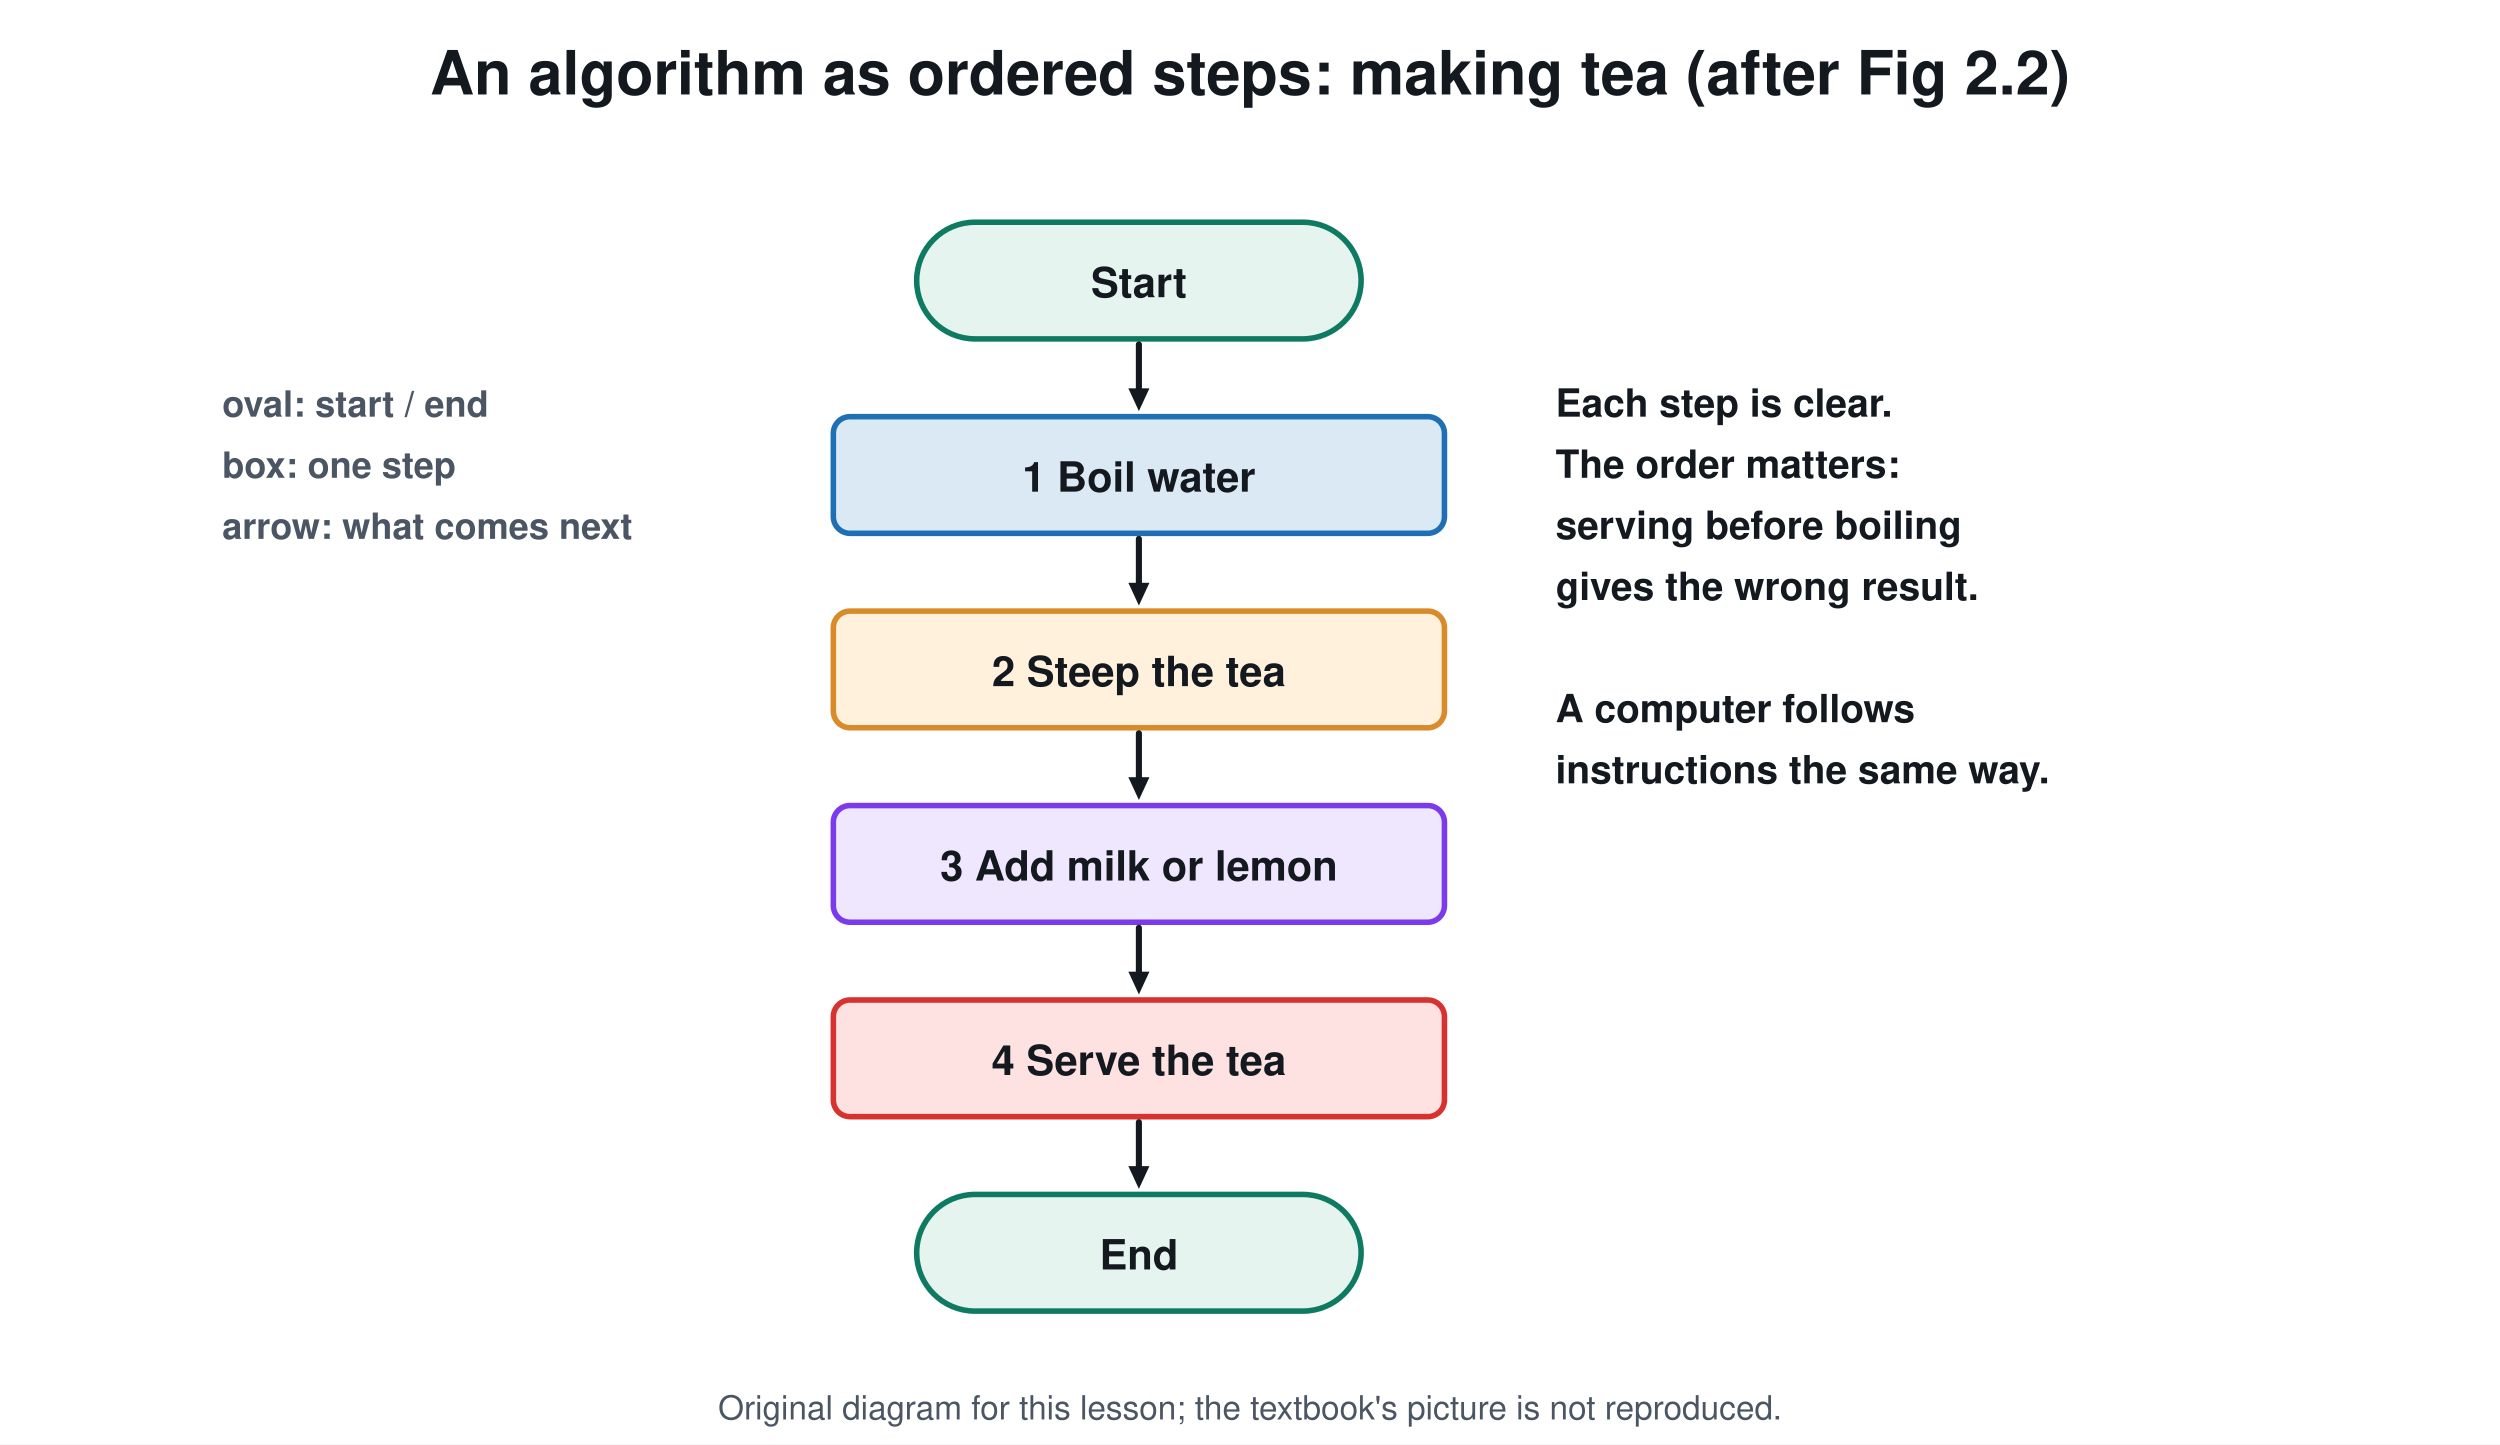
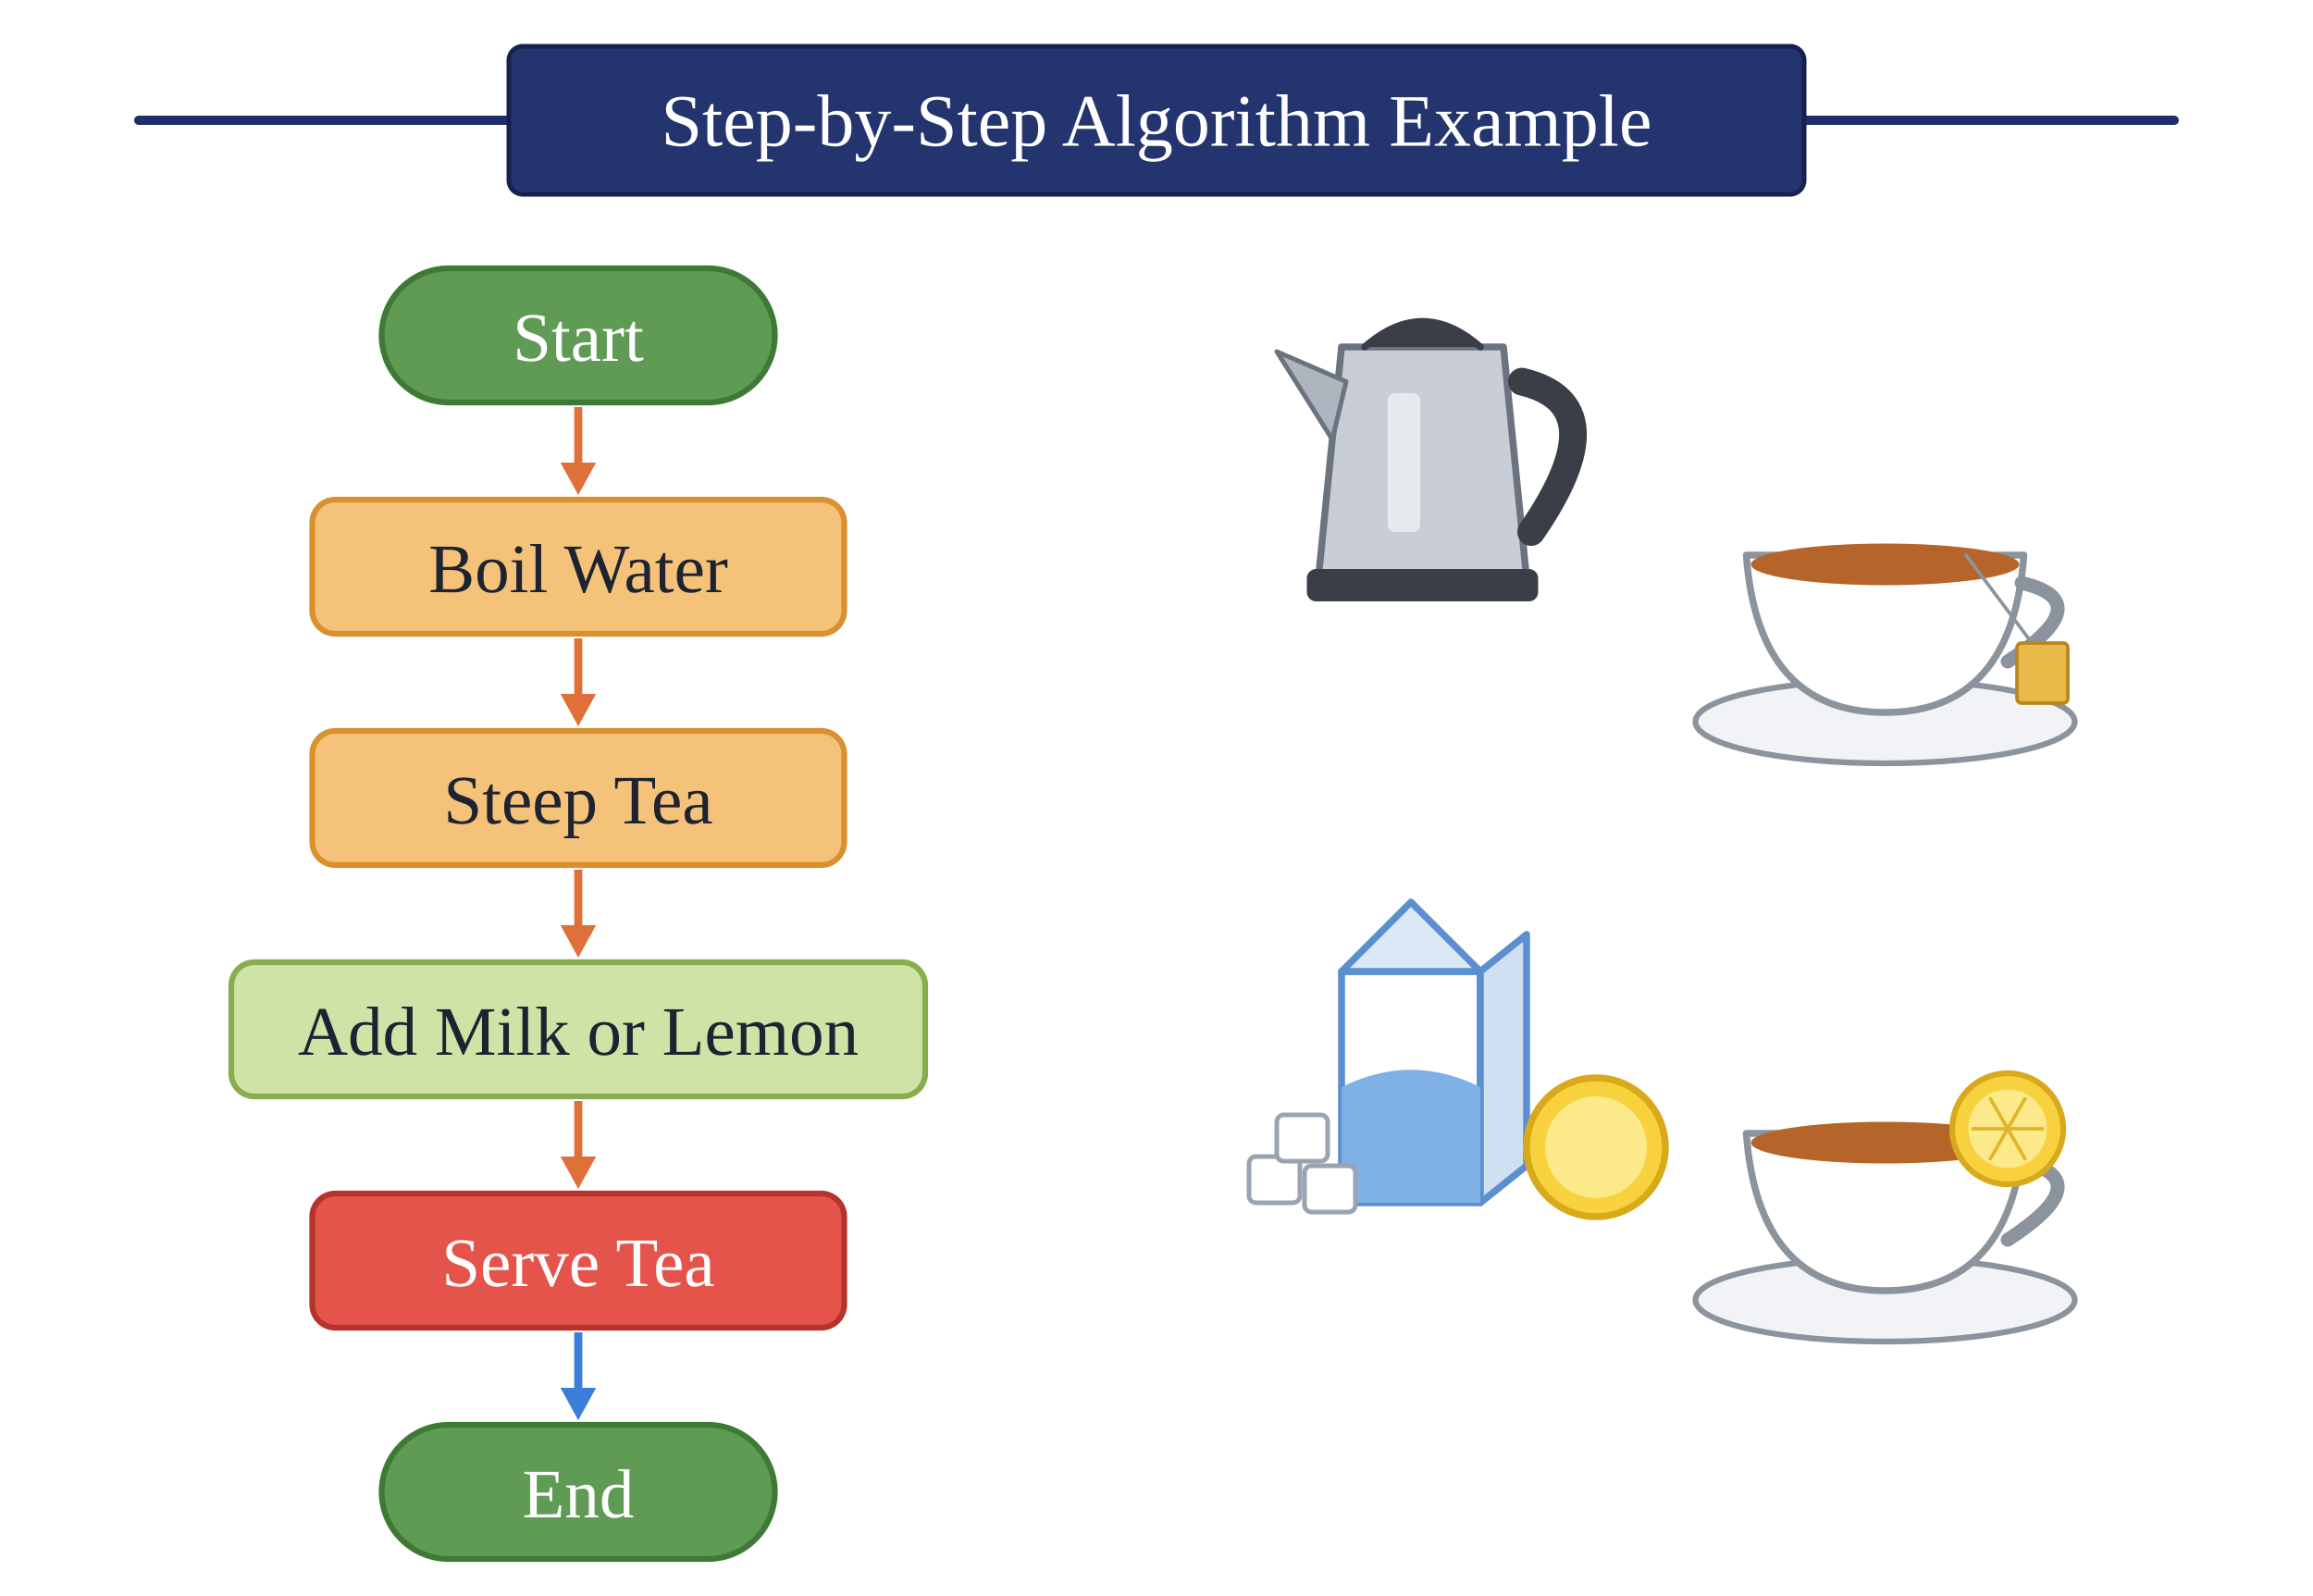
- <svg xmlns="http://www.w3.org/2000/svg" viewBox="0 0 900 520" font-family="Segoe UI, Helvetica, Arial, sans-serif">
-   <rect width="900" height="520" fill="#ffffff" />
-   <text x="450.0" y="34.0" font-size="22" fill="#14181f" text-anchor="middle" font-weight="700">An algorithm as ordered steps: making tea (after Fig 2.2)</text>
-   <rect x="330.0" y="80.0" width="160.0" height="42.0" rx="21" stroke="#0f7a62" stroke-width="2" fill="#e6f4ef" />
-   <text x="410.0" y="107.0" font-size="15" fill="#14181f" text-anchor="middle" font-weight="700">Start</text>
-   <line x1="410.0" y1="124.0" x2="410.0" y2="140.8" stroke="#14181f" stroke-width="2.2" stroke-linecap="round" />
-   <path d="M410.0 148.0 L406.2 139.8 L413.8 139.8 Z" fill="#14181f" />
-   <rect x="300.0" y="150.0" width="220.0" height="42.0" rx="6" stroke="#1f6fb5" stroke-width="2" fill="#dbe9f5" />
-   <text x="410.0" y="177.0" font-size="15" fill="#14181f" text-anchor="middle" font-weight="700">1 Boil water</text>
-   <line x1="410.0" y1="194.0" x2="410.0" y2="210.8" stroke="#14181f" stroke-width="2.2" stroke-linecap="round" />
-   <path d="M410.0 218.0 L406.2 209.8 L413.8 209.8 Z" fill="#14181f" />
-   <rect x="300.0" y="220.0" width="220.0" height="42.0" rx="6" stroke="#d98b2b" stroke-width="2" fill="#fff1dc" />
-   <text x="410.0" y="247.0" font-size="15" fill="#14181f" text-anchor="middle" font-weight="700">2 Steep the tea</text>
-   <line x1="410.0" y1="264.0" x2="410.0" y2="280.8" stroke="#14181f" stroke-width="2.2" stroke-linecap="round" />
-   <path d="M410.0 288.0 L406.2 279.8 L413.8 279.8 Z" fill="#14181f" />
-   <rect x="300.0" y="290.0" width="220.0" height="42.0" rx="6" stroke="#7c3aed" stroke-width="2" fill="#efe7fd" />
-   <text x="410.0" y="317.0" font-size="15" fill="#14181f" text-anchor="middle" font-weight="700">3 Add milk or lemon</text>
-   <line x1="410.0" y1="334.0" x2="410.0" y2="350.8" stroke="#14181f" stroke-width="2.2" stroke-linecap="round" />
-   <path d="M410.0 358.0 L406.2 349.8 L413.8 349.8 Z" fill="#14181f" />
-   <rect x="300.0" y="360.0" width="220.0" height="42.0" rx="6" stroke="#d7322f" stroke-width="2" fill="#fde2e1" />
-   <text x="410.0" y="387.0" font-size="15" fill="#14181f" text-anchor="middle" font-weight="700">4 Serve the tea</text>
-   <line x1="410.0" y1="404.0" x2="410.0" y2="420.8" stroke="#14181f" stroke-width="2.2" stroke-linecap="round" />
-   <path d="M410.0 428.0 L406.2 419.8 L413.8 419.8 Z" fill="#14181f" />
-   <rect x="330.0" y="430.0" width="160.0" height="42.0" rx="21" stroke="#0f7a62" stroke-width="2" fill="#e6f4ef" />
-   <text x="410.0" y="457.0" font-size="15" fill="#14181f" text-anchor="middle" font-weight="700">End</text>
-   <text x="560.0" y="150.0" font-size="14" fill="#14181f" text-anchor="start" font-weight="700">Each step is clear.</text>
-   <text x="560.0" y="172.0" font-size="14" fill="#14181f" text-anchor="start" font-weight="700">The order matters:</text>
-   <text x="560.0" y="194.0" font-size="14" fill="#14181f" text-anchor="start" font-weight="700">serving before boiling</text>
-   <text x="560.0" y="216.0" font-size="14" fill="#14181f" text-anchor="start" font-weight="700">gives the wrong result.</text>
-   <text x="560.0" y="238.0" font-size="14" fill="#14181f" text-anchor="start" font-weight="700" />
-   <text x="560.0" y="260.0" font-size="14" fill="#14181f" text-anchor="start" font-weight="700">A computer follows</text>
-   <text x="560.0" y="282.0" font-size="14" fill="#14181f" text-anchor="start" font-weight="700">instructions the same way.</text>
-   <text x="80.0" y="150.0" font-size="13" fill="#4b5563" text-anchor="start" font-weight="700">oval: start / end</text>
-   <text x="80.0" y="172.0" font-size="13" fill="#4b5563" text-anchor="start" font-weight="700">box: one step</text>
-   <text x="80.0" y="194.0" font-size="13" fill="#4b5563" text-anchor="start" font-weight="700">arrow: what comes next</text>
-   <text x="450.0" y="511" font-size="12" fill="#4b5563" text-anchor="middle">Original diagram for this lesson; the textbook's picture is not reproduced.</text>
+ <svg xmlns="http://www.w3.org/2000/svg" viewBox="0 0 1000 690" font-family="Times New Roman, Times, serif">
+   <rect width="1000" height="690" fill="#ffffff" />
+   <line x1="60.0" y1="52.0" x2="940.0" y2="52.0" stroke="#1f2f6b" stroke-width="4" stroke-linecap="round" />
+   <rect x="220.0" y="20.0" width="560.0" height="64.0" rx="6" fill="#24346e" stroke="#16224d" stroke-width="2" />
+   <text x="500.0" y="63.0" font-size="32" fill="#ffffff" text-anchor="middle" font-family="Times New Roman, Times, serif">Step-by-Step Algorithm Example</text>
+   <rect x="165.0" y="116.0" width="170.0" height="58.0" rx="29.0" fill="#5f9b55" stroke="#3e7a35" stroke-width="2.5" />
+   <text x="250.0" y="156.0" font-size="30" fill="#ffffff" text-anchor="middle" font-family="Times New Roman, Times, serif">Start</text>
+   <line x1="250.0" y1="176.0" x2="250.0" y2="200.4" stroke="#e0703a" stroke-width="3.5" stroke-linecap="butt" />
+   <path d="M250.0 214.0 L242.3 200.0 L257.7 200.0 Z" fill="#e0703a" />
+   <rect x="135.0" y="216.0" width="230.0" height="58.0" rx="10" fill="#f5c27a" stroke="#d9902e" stroke-width="2.5" />
+   <text x="250.0" y="256.0" font-size="30" fill="#1d2330" text-anchor="middle" font-family="Times New Roman, Times, serif">Boil Water</text>
+   <line x1="250.0" y1="276.0" x2="250.0" y2="300.4" stroke="#e0703a" stroke-width="3.5" stroke-linecap="butt" />
+   <path d="M250.0 314.0 L242.3 300.0 L257.7 300.0 Z" fill="#e0703a" />
+   <rect x="135.0" y="316.0" width="230.0" height="58.0" rx="10" fill="#f5c27a" stroke="#d9902e" stroke-width="2.5" />
+   <text x="250.0" y="356.0" font-size="30" fill="#1d2330" text-anchor="middle" font-family="Times New Roman, Times, serif">Steep Tea</text>
+   <line x1="250.0" y1="376.0" x2="250.0" y2="400.4" stroke="#e0703a" stroke-width="3.5" stroke-linecap="butt" />
+   <path d="M250.0 414.0 L242.3 400.0 L257.7 400.0 Z" fill="#e0703a" />
+   <rect x="100.0" y="416.0" width="300.0" height="58.0" rx="10" fill="#cfe3a6" stroke="#89ad4e" stroke-width="2.5" />
+   <text x="250.0" y="456.0" font-size="30" fill="#1d2330" text-anchor="middle" font-family="Times New Roman, Times, serif">Add Milk or Lemon</text>
+   <line x1="250.0" y1="476.0" x2="250.0" y2="500.4" stroke="#e0703a" stroke-width="3.5" stroke-linecap="butt" />
+   <path d="M250.0 514.0 L242.3 500.0 L257.7 500.0 Z" fill="#e0703a" />
+   <rect x="135.0" y="516.0" width="230.0" height="58.0" rx="10" fill="#e5544a" stroke="#b5332c" stroke-width="2.5" />
+   <text x="250.0" y="556.0" font-size="30" fill="#ffffff" text-anchor="middle" font-family="Times New Roman, Times, serif">Serve Tea</text>
+   <line x1="250.0" y1="576.0" x2="250.0" y2="600.4" stroke="#3b7dd8" stroke-width="3.5" stroke-linecap="butt" />
+   <path d="M250.0 614.0 L242.3 600.0 L257.7 600.0 Z" fill="#3b7dd8" />
+   <rect x="165.0" y="616.0" width="170.0" height="58.0" rx="29.0" fill="#5f9b55" stroke="#3e7a35" stroke-width="2.5" />
+   <text x="250.0" y="656.0" font-size="30" fill="#ffffff" text-anchor="middle" font-family="Times New Roman, Times, serif">End</text>
+   <path d="M580 150 L650 150 L660 250 L570 250 Z" fill="#c9ced6" stroke="#6b7280" stroke-width="3" stroke-linejoin="round" stroke-linecap="round" />
+   <rect x="565.0" y="246.0" width="100.0" height="14.0" rx="4" fill="#3a3f47" stroke="none" stroke-width="0" />
+   <path d="M590 150 Q615 128 640 150" fill="#3a3f47" stroke="#3a3f47" stroke-width="3" stroke-linejoin="round" stroke-linecap="round" />
+   <path d="M658 165 Q700 175 662 230" fill="none" stroke="#3a3f47" stroke-width="12" stroke-linejoin="round" stroke-linecap="round" />
+   <path d="M582 165 L552 152 L576 190 Z" fill="#aeb5be" stroke="#6b7280" stroke-width="2" stroke-linejoin="round" stroke-linecap="round" />
+   <rect x="600.0" y="170.0" width="14.0" height="60.0" rx="3" fill="#e6e9ee" stroke="none" stroke-width="0" />
+   <ellipse cx="815.0" cy="312.0" rx="82.0" ry="18.0" fill="#f1f3f6" stroke="#8b939d" stroke-width="2.5" />
+   <path d="M755 240 L875 240 Q870 308 815 308 Q760 308 755 240 Z" fill="#ffffff" stroke="#8b939d" stroke-width="3" stroke-linejoin="round" stroke-linecap="round" />
+   <path d="M874 252 Q908 260 868 286" fill="none" stroke="#8b939d" stroke-width="6" stroke-linejoin="round" stroke-linecap="round" />
+   <ellipse cx="815.0" cy="244.0" rx="58.0" ry="9.0" fill="#b5652a" stroke="none" stroke-width="2" />
+   <line x1="850.0" y1="240.0" x2="880.0" y2="280.0" stroke="#8b939d" stroke-width="1.5" stroke-linecap="round" />
+   <rect x="872.0" y="278.0" width="22.0" height="26.0" rx="2" fill="#e9b949" stroke="#b8861c" stroke-width="1.5" />
+   <path d="M580.0 420.0 L640.0 420.0 L640.0 520.0 L580.0 520.0 Z" fill="#ffffff" stroke="#5b8fd0" stroke-width="3" stroke-linejoin="round" stroke-linecap="round" />
+   <path d="M580.0 420.0 L610.0 390.0 L640.0 420.0 Z" fill="#dbe9f7" stroke="#5b8fd0" stroke-width="3" stroke-linejoin="round" stroke-linecap="round" />
+   <path d="M640.0 420.0 L660.0 404.0 L660.0 504.0 L640.0 520.0 Z" fill="#cfe0f3" stroke="#5b8fd0" stroke-width="3" stroke-linejoin="round" stroke-linecap="round" />
+   <path d="M580 470 Q610 455 640 470 L640 520 L580 520 Z" fill="#7fb0e6" stroke="none" stroke-width="2" stroke-linejoin="round" stroke-linecap="round" />
+   <rect x="540.0" y="500.0" width="22.0" height="20.0" rx="3" fill="#ffffff" stroke="#9aa4b1" stroke-width="2" />
+   <rect x="564.0" y="504.0" width="22.0" height="20.0" rx="3" fill="#ffffff" stroke="#9aa4b1" stroke-width="2" />
+   <rect x="552.0" y="482.0" width="22.0" height="20.0" rx="3" fill="#ffffff" stroke="#9aa4b1" stroke-width="2" />
+   <circle cx="690.0" cy="496.0" r="30.0" fill="#f7d23e" stroke="#d9a91c" stroke-width="3" />
+   <circle cx="690.0" cy="496.0" r="22.0" fill="#fbe98a" stroke="none" stroke-width="2" />
+   <ellipse cx="815.0" cy="562.0" rx="82.0" ry="18.0" fill="#f1f3f6" stroke="#8b939d" stroke-width="2.5" />
+   <path d="M755 490 L875 490 Q870 558 815 558 Q760 558 755 490 Z" fill="#ffffff" stroke="#8b939d" stroke-width="3" stroke-linejoin="round" stroke-linecap="round" />
+   <path d="M874 502 Q908 510 868 536" fill="none" stroke="#8b939d" stroke-width="6" stroke-linejoin="round" stroke-linecap="round" />
+   <ellipse cx="815.0" cy="494.0" rx="58.0" ry="9.0" fill="#b5652a" stroke="none" stroke-width="2" />
+   <circle cx="868.0" cy="488.0" r="24.0" fill="#f7d23e" stroke="#d9a91c" stroke-width="2.5" />
+   <circle cx="868.0" cy="488.0" r="17.0" fill="#fbe98a" stroke="none" stroke-width="2" />
+   <line x1="868.0" y1="488.0" x2="883.0" y2="488.0" stroke="#e0b52a" stroke-width="1.5" stroke-linecap="round" />
+   <line x1="868.0" y1="488.0" x2="875.5" y2="501.0" stroke="#e0b52a" stroke-width="1.5" stroke-linecap="round" />
+   <line x1="868.0" y1="488.0" x2="860.5" y2="501.0" stroke="#e0b52a" stroke-width="1.5" stroke-linecap="round" />
+   <line x1="868.0" y1="488.0" x2="853.0" y2="488.0" stroke="#e0b52a" stroke-width="1.5" stroke-linecap="round" />
+   <line x1="868.0" y1="488.0" x2="860.5" y2="475.0" stroke="#e0b52a" stroke-width="1.5" stroke-linecap="round" />
+   <line x1="868.0" y1="488.0" x2="875.5" y2="475.0" stroke="#e0b52a" stroke-width="1.5" stroke-linecap="round" />
</svg>
